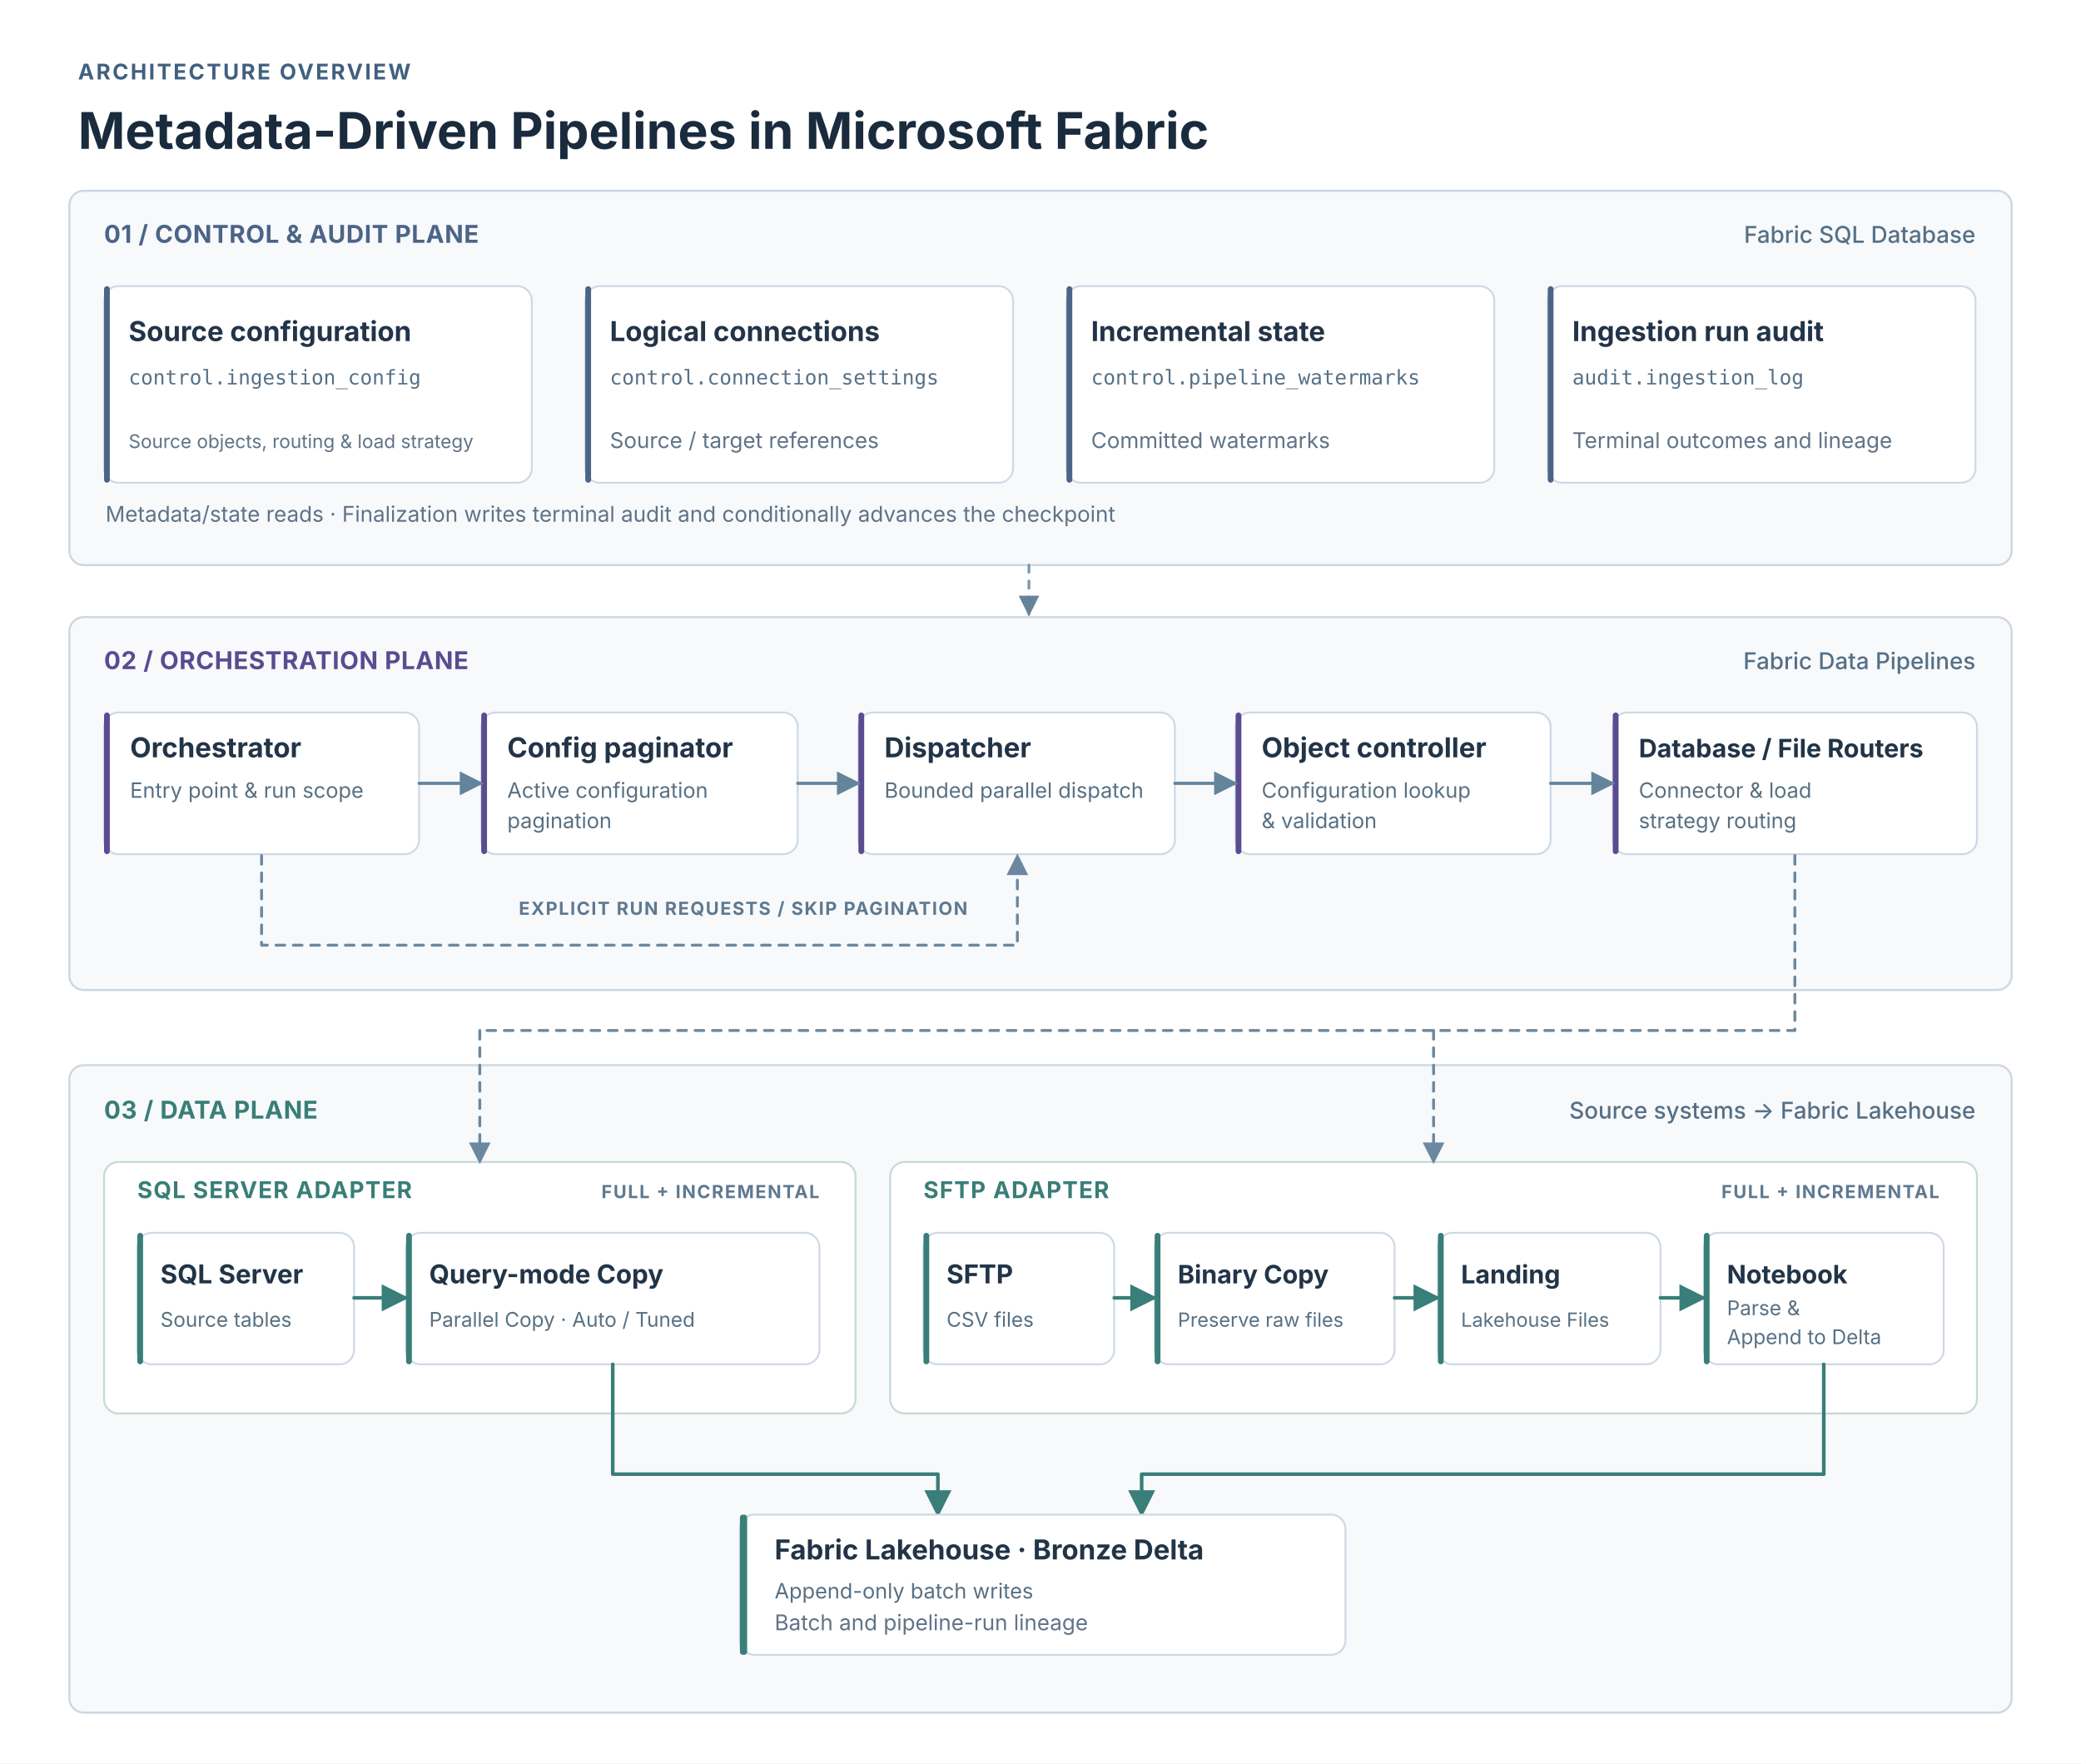
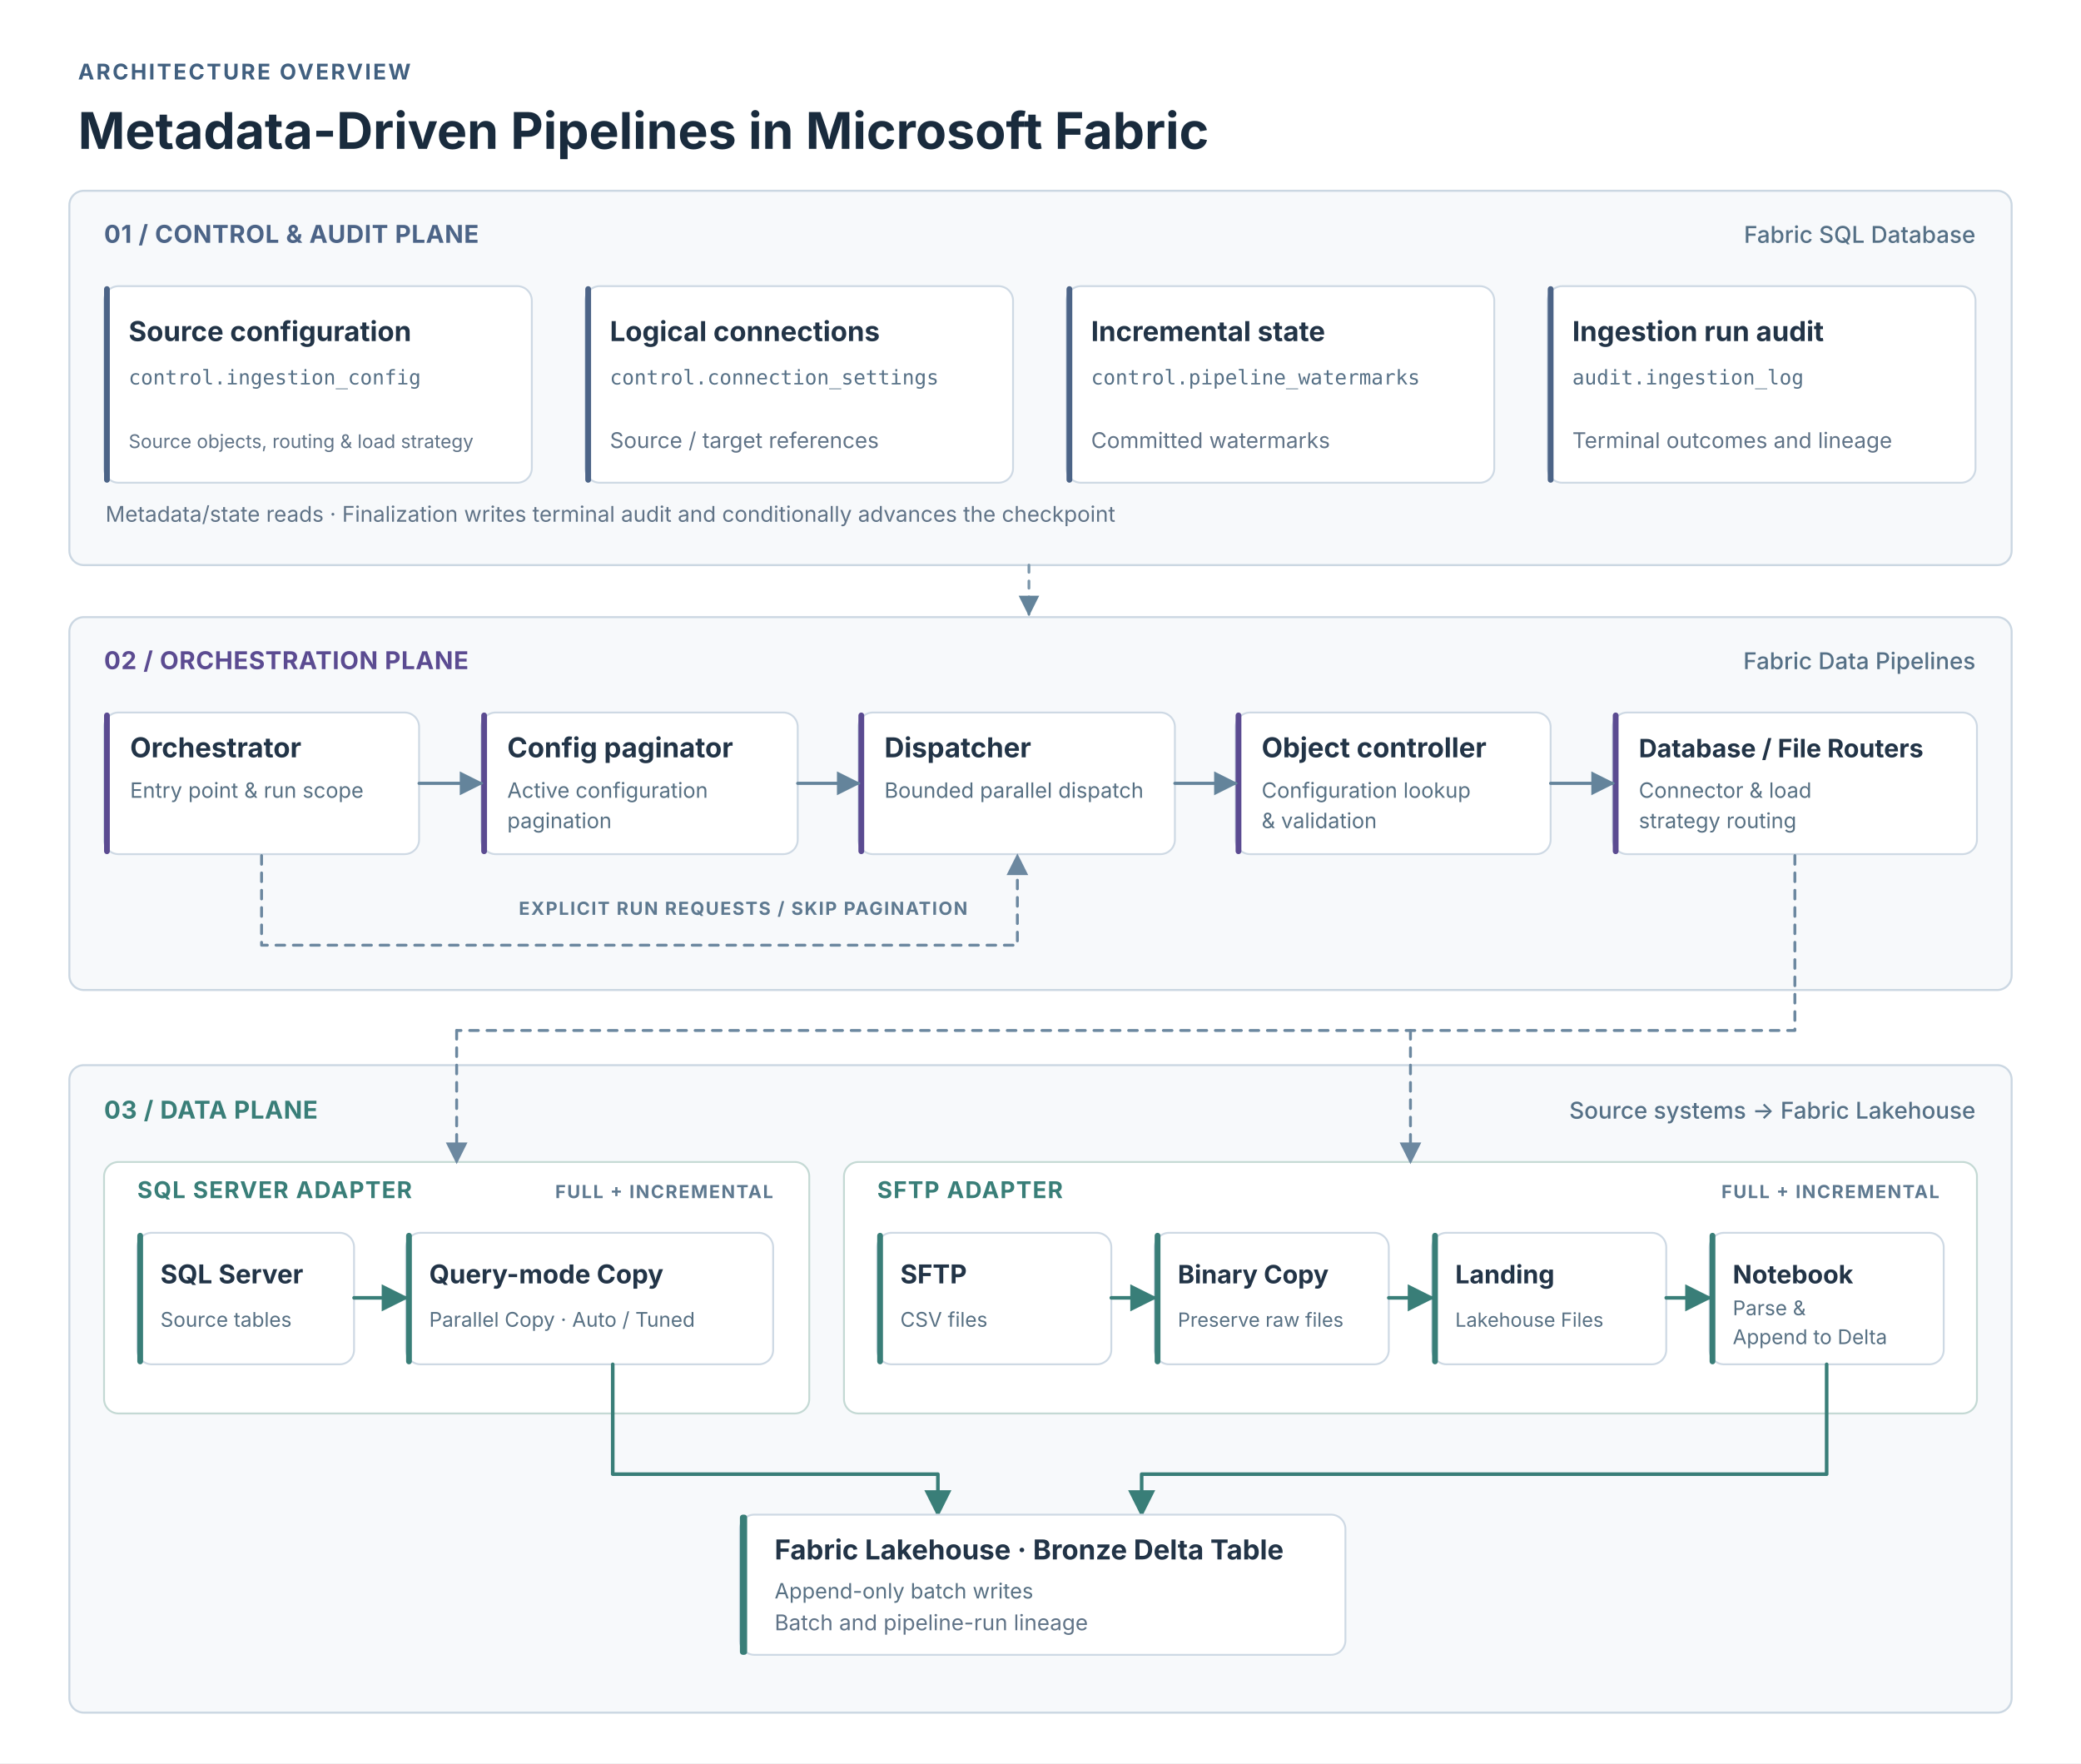
<svg xmlns="http://www.w3.org/2000/svg" width="1440" height="1220" viewBox="0 0 1440 1220" role="img" aria-labelledby="diag-title diag-desc">
  <defs>
    <style>
  text { font-family: "Segoe UI", "Inter", Arial, Helvetica, sans-serif; text-rendering: geometricPrecision; }
  .eyebrow { font-size: 15px; font-weight: 700; letter-spacing: 1.4px; fill: #416080; }
  .headline { font-size: 35px; font-weight: 700; fill: #192B3D; }
  .plane { fill: #F7F9FB; stroke: #CBD7E2; stroke-width: 1.4px; }
  .plane-title { font-size: 17px; font-weight: 700; letter-spacing: .35px; fill: #20394F; }
  .plane-meta { font-size: 16px; fill: #557086; font-weight: 500; }
  .card { fill: #FFFFFF; stroke: #CED9E4; stroke-width: 1.3px; }
  .route-group { fill: #FFFFFF; stroke: #C4D9D4; stroke-width: 1.3px; }
  .control-title { font-size: 19px; font-weight: 700; fill: #223447; }
  .control-note { font-size: 15px; fill: #607387; }
  .mono { font-family: "Cascadia Code", "Consolas", monospace; font-size: 14px; fill: #567086; }
  .process-title { font-size: 19px; font-weight: 700; fill: #223447; }
  .process-detail { font-size: 14.6px; fill: #577083; }
  .micro { font-size: 12.5px; letter-spacing: .9px; font-weight: 700; fill: #5E7990; }
  .caption { font-size: 15px; fill: #607387; }
  .route-title { font-size: 16px; font-weight: 700; letter-spacing: .7px; fill: #397E78; }
  .data-title { font-size: 18px; font-weight: 700; fill: #223447; }
  .data-detail { font-size: 14px; fill: #577083; }
  .wire { stroke: #64849B; stroke-width: 2.2px; stroke-linecap: round; stroke-linejoin: round; }
  .control-wire { stroke: #7B96AB; stroke-width: 1.9px; stroke-linecap: round; stroke-dasharray: 5 6; }
  .branch-wire { stroke: #6C88A0; stroke-width: 2px; stroke-linecap: round; stroke-linejoin: round; stroke-dasharray: 6 6; }
  .data-wire { stroke: #397E78; stroke-width: 2.5px; stroke-linecap: round; stroke-linejoin: round; }
</style>
    <marker id="arrow" viewBox="0 0 10 10" refX="9" refY="5" markerWidth="7.5" markerHeight="7.5" orient="auto-start-reverse">
      <path d="M0 0 L10 5 L0 10 Z" fill="#64849B" />
    </marker>
    <marker id="arrow-route" viewBox="0 0 10 10" refX="9" refY="5" markerWidth="7.5" markerHeight="7.5" orient="auto">
      <path d="M0 0 L10 5 L0 10 Z" fill="#6C88A0" />
    </marker>
    <marker id="arrow-data" viewBox="0 0 10 10" refX="9" refY="5" markerWidth="7.5" markerHeight="7.5" orient="auto">
      <path d="M0 0 L10 5 L0 10 Z" fill="#397E78" />
    </marker>
  </defs>
  <rect width="1440" height="1220" fill="#FFFFFF" />
  <text x="54" y="55" class="eyebrow">ARCHITECTURE OVERVIEW</text>
  <text x="54" y="103" class="headline">Metadata-Driven Pipelines in Microsoft Fabric</text>
  <g transform="translate(0 -37)">
    <rect x="48" y="169" width="1344" height="259" rx="10" class="plane" />
    <text x="72" y="205" class="plane-title" style="fill:#4C6487">01  /  CONTROL &amp; AUDIT PLANE</text>
    <text x="1367" y="205" class="plane-meta" text-anchor="end">Fabric SQL Database</text>
    <g transform="translate(0 9)">
      <rect x="72" y="226" width="296" height="136" rx="10" class="card" />
      <rect x="72" y="226" width="4" height="136" rx="2" fill="#4C6487" />
      <text x="89" y="264" class="control-title">Source configuration</text>
      <text x="89" y="294" class="mono">control.ingestion_config</text>
      <text x="89" y="338" class="control-note" style="font-size:13px">Source objects, routing &amp; load strategy</text>
      <rect x="405" y="226" width="296" height="136" rx="10" class="card" />
      <rect x="405" y="226" width="4" height="136" rx="2" fill="#4C6487" />
      <text x="422" y="264" class="control-title">Logical connections</text>
      <text x="422" y="294" class="mono">control.connection_settings</text>
      <text x="422" y="338" class="control-note">Source / target references</text>
      <rect x="738" y="226" width="296" height="136" rx="10" class="card" />
      <rect x="738" y="226" width="4" height="136" rx="2" fill="#4C6487" />
      <text x="755" y="264" class="control-title">Incremental state</text>
      <text x="755" y="294" class="mono">control.pipeline_watermarks</text>
      <text x="755" y="338" class="control-note">Committed watermarks</text>
      <rect x="1071" y="226" width="296" height="136" rx="10" class="card" />
      <rect x="1071" y="226" width="4" height="136" rx="2" fill="#4C6487" />
      <text x="1088" y="264" class="control-title">Ingestion run audit</text>
      <text x="1088" y="294" class="mono">audit.ingestion_log</text>
      <text x="1088" y="338" class="control-note">Terminal outcomes and lineage</text>
    </g>
    <text x="73" y="398" class="caption">Metadata/state reads  ·  Finalization writes terminal audit and conditionally advances the checkpoint</text>
    <path d="M 712 428 V 462" class="control-wire" fill="none" marker-end="url(#arrow)" />
    <g transform="translate(0 60)">
      <rect x="48" y="404" width="1344" height="258" rx="10" class="plane" />
      <text x="72" y="440" class="plane-title" style="fill:#5B4B91">02  /  ORCHESTRATION PLANE</text>
      <text x="1367" y="440" class="plane-meta" text-anchor="end">Fabric Data Pipelines</text>
      <rect x="72" y="470" width="218" height="98" rx="10" class="card" />
      <rect x="72" y="470" width="4" height="98" rx="2" fill="#5B4B91" />
      <text x="90" y="501" class="process-title">Orchestrator</text>
      <text x="90" y="529" class="process-detail">Entry point &amp; run scope</text>
      <rect x="333" y="470" width="219" height="98" rx="10" class="card" />
      <rect x="333" y="470" width="4" height="98" rx="2" fill="#5B4B91" />
      <text x="351" y="501" class="process-title">Config paginator</text>
      <text x="351" y="529" class="process-detail">Active configuration</text>
      <text x="351" y="550" class="process-detail">pagination</text>
      <rect x="594" y="470" width="219" height="98" rx="10" class="card" />
      <rect x="594" y="470" width="4" height="98" rx="2" fill="#5B4B91" />
      <text x="612" y="501" class="process-title">Dispatcher</text>
      <text x="612" y="529" class="process-detail">Bounded parallel dispatch</text>
      <rect x="855" y="470" width="218" height="98" rx="10" class="card" />
      <rect x="855" y="470" width="4" height="98" rx="2" fill="#5B4B91" />
      <text x="873" y="501" class="process-title">Object controller</text>
      <text x="873" y="529" class="process-detail">Configuration lookup</text>
      <text x="873" y="550" class="process-detail">&amp; validation</text>
      <rect x="1116" y="470" width="252" height="98" rx="10" class="card" />
      <rect x="1116" y="470" width="4" height="98" rx="2" fill="#5B4B91" />
      <text x="1134" y="501" class="process-title" style="font-size:17.5px">Database / File Routers</text>
      <text x="1134" y="529" class="process-detail">Connector &amp; load</text>
      <text x="1134" y="550" class="process-detail">strategy routing</text>
      <path d="M 290 519 H 333" class="wire" fill="none" marker-end="url(#arrow)" />
      <path d="M 552 519 H 594" class="wire" fill="none" marker-end="url(#arrow)" />
      <path d="M 813 519 H 855" class="wire" fill="none" marker-end="url(#arrow)" />
      <path d="M 1073 519 H 1116" class="wire" fill="none" marker-end="url(#arrow)" />
      <path d="M 181 569 V 631 H 704 V 569" class="branch-wire" fill="none" marker-end="url(#arrow-route)" />
      <text x="359" y="610" class="micro">EXPLICIT RUN REQUESTS  /  SKIP PAGINATION</text>
    </g>
    <g transform="translate(0 70)">
      <rect x="48" y="704" width="1344" height="448" rx="10" class="plane" />
      <text x="72" y="741" class="plane-title" style="fill:#397E78">03  /  DATA PLANE</text>
      <text x="1367" y="741" class="plane-meta" text-anchor="end">Source systems  →  Fabric Lakehouse</text>
      <g transform="translate(0 -36)">
-         <rect x="72" y="807" width="520" height="174" rx="10" class="route-group" />
-         <rect x="616" y="807" width="752" height="174" rx="10" class="route-group" />
-         <path d="M 1242 595 V 716 H 332" class="branch-wire" fill="none" />
-         <path d="M 332 716 V 807" class="branch-wire" fill="none" marker-end="url(#arrow-route)" />
-         <path d="M 992 716 V 807" class="branch-wire" fill="none" marker-end="url(#arrow-route)" />
+         <rect x="72" y="807" width="488" height="174" rx="10" class="route-group" />
+         <rect x="584" y="807" width="784" height="174" rx="10" class="route-group" />
+         <path d="M 1242 595 V 716 H 316" class="branch-wire" fill="none" />
+         <path d="M 316 716 V 807" class="branch-wire" fill="none" marker-end="url(#arrow-route)" />
+         <path d="M 976 716 V 807" class="branch-wire" fill="none" marker-end="url(#arrow-route)" />
        <text x="95" y="832" class="route-title">SQL SERVER ADAPTER</text>
-         <text x="567" y="832" class="micro" text-anchor="end">FULL + INCREMENTAL</text>
-         <text x="639" y="832" class="route-title">SFTP ADAPTER</text>
+         <text x="535" y="832" class="micro" text-anchor="end">FULL + INCREMENTAL</text>
+         <text x="607" y="832" class="route-title">SFTP ADAPTER</text>
        <text x="1342" y="832" class="micro" text-anchor="end">FULL + INCREMENTAL</text>
        <rect x="95" y="856" width="150" height="91" rx="10" class="card" />
        <rect x="95" y="856" width="4" height="91" rx="2" fill="#397E78" />
        <text x="111" y="891" class="data-title">SQL Server</text>
        <text x="111" y="921" class="data-detail">Source tables</text>
-         <rect x="281" y="856" width="286" height="91" rx="10" class="card" />
+         <rect x="281" y="856" width="254" height="91" rx="10" class="card" />
        <rect x="281" y="856" width="4" height="91" rx="2" fill="#397E78" />
        <text x="297" y="891" class="data-title">Query-mode Copy</text>
        <text x="297" y="921" class="data-detail">Parallel Copy · Auto / Tuned</text>
        <path d="M 245 901 H 281" class="data-wire" fill="none" marker-end="url(#arrow-data)" />
-         <rect x="639" y="856" width="132" height="91" rx="10" class="card" />
-         <rect x="639" y="856" width="4" height="91" rx="2" fill="#397E78" />
-         <text x="655" y="891" class="data-title">SFTP</text>
-         <text x="655" y="921" class="data-detail">CSV files</text>
-         <rect x="799" y="856" width="166" height="91" rx="10" class="card" />
+         <rect x="607" y="856" width="162" height="91" rx="10" class="card" />
+         <rect x="607" y="856" width="4" height="91" rx="2" fill="#397E78" />
+         <text x="623" y="891" class="data-title">SFTP</text>
+         <text x="623" y="921" class="data-detail">CSV files</text>
+         <rect x="799" y="856" width="162" height="91" rx="10" class="card" />
        <rect x="799" y="856" width="4" height="91" rx="2" fill="#397E78" />
        <text x="815" y="891" class="data-title" style="font-size:17.5px">Binary Copy</text>
        <text x="815" y="921" class="data-detail" style="font-size:13.5px">Preserve raw files</text>
-         <rect x="995" y="856" width="154" height="91" rx="10" class="card" />
-         <rect x="995" y="856" width="4" height="91" rx="2" fill="#397E78" />
-         <text x="1011" y="891" class="data-title" style="font-size:17.5px">Landing</text>
-         <text x="1011" y="921" class="data-detail" style="font-size:13.5px">Lakehouse Files</text>
-         <rect x="1179" y="856" width="166" height="91" rx="10" class="card" />
-         <rect x="1179" y="856" width="4" height="91" rx="2" fill="#397E78" />
-         <text x="1195" y="891" class="data-title" style="font-size:17.5px">Notebook</text>
-         <text x="1195" y="913" class="data-detail">Parse &amp;</text>
-         <text x="1195" y="933" class="data-detail">Append to Delta</text>
-         <path d="M 771 901 H 799" class="data-wire" fill="none" marker-end="url(#arrow-data)" />
-         <path d="M 965 901 H 995" class="data-wire" fill="none" marker-end="url(#arrow-data)" />
-         <path d="M 1149 901 H 1179" class="data-wire" fill="none" marker-end="url(#arrow-data)" />
+         <rect x="991" y="856" width="162" height="91" rx="10" class="card" />
+         <rect x="991" y="856" width="4" height="91" rx="2" fill="#397E78" />
+         <text x="1007" y="891" class="data-title" style="font-size:17.5px">Landing</text>
+         <text x="1007" y="921" class="data-detail" style="font-size:13.5px">Lakehouse Files</text>
+         <rect x="1183" y="856" width="162" height="91" rx="10" class="card" />
+         <rect x="1183" y="856" width="4" height="91" rx="2" fill="#397E78" />
+         <text x="1199" y="891" class="data-title" style="font-size:17.5px">Notebook</text>
+         <text x="1199" y="913" class="data-detail">Parse &amp;</text>
+         <text x="1199" y="933" class="data-detail">Append to Delta</text>
+         <path d="M 769 901 H 799" class="data-wire" fill="none" marker-end="url(#arrow-data)" />
+         <path d="M 961 901 H 991" class="data-wire" fill="none" marker-end="url(#arrow-data)" />
+         <path d="M 1153 901 H 1183" class="data-wire" fill="none" marker-end="url(#arrow-data)" />
        <path d="M 424 947 V 1023 H 649 V 1051" class="data-wire" fill="none" marker-end="url(#arrow-data)" />
-         <path d="M 1262 947 V 1023 H 790 V 1051" class="data-wire" fill="none" marker-end="url(#arrow-data)" />
+         <path d="M 1264 947 V 1023 H 790 V 1051" class="data-wire" fill="none" marker-end="url(#arrow-data)" />
        <rect x="512" y="1051" width="419" height="97" rx="10" class="card" />
        <rect x="512" y="1051" width="5" height="97" rx="2" fill="#397E78" />
-         <text x="536" y="1082" class="process-title">Fabric Lakehouse · Bronze Delta</text>
+         <text x="536" y="1082" class="process-title">Fabric Lakehouse · Bronze Delta Table</text>
        <text x="536" y="1109" class="process-detail">Append-only batch writes</text>
        <text x="536" y="1131" class="caption">Batch and pipeline-run lineage</text>
      </g>
    </g>
  </g>
</svg>
